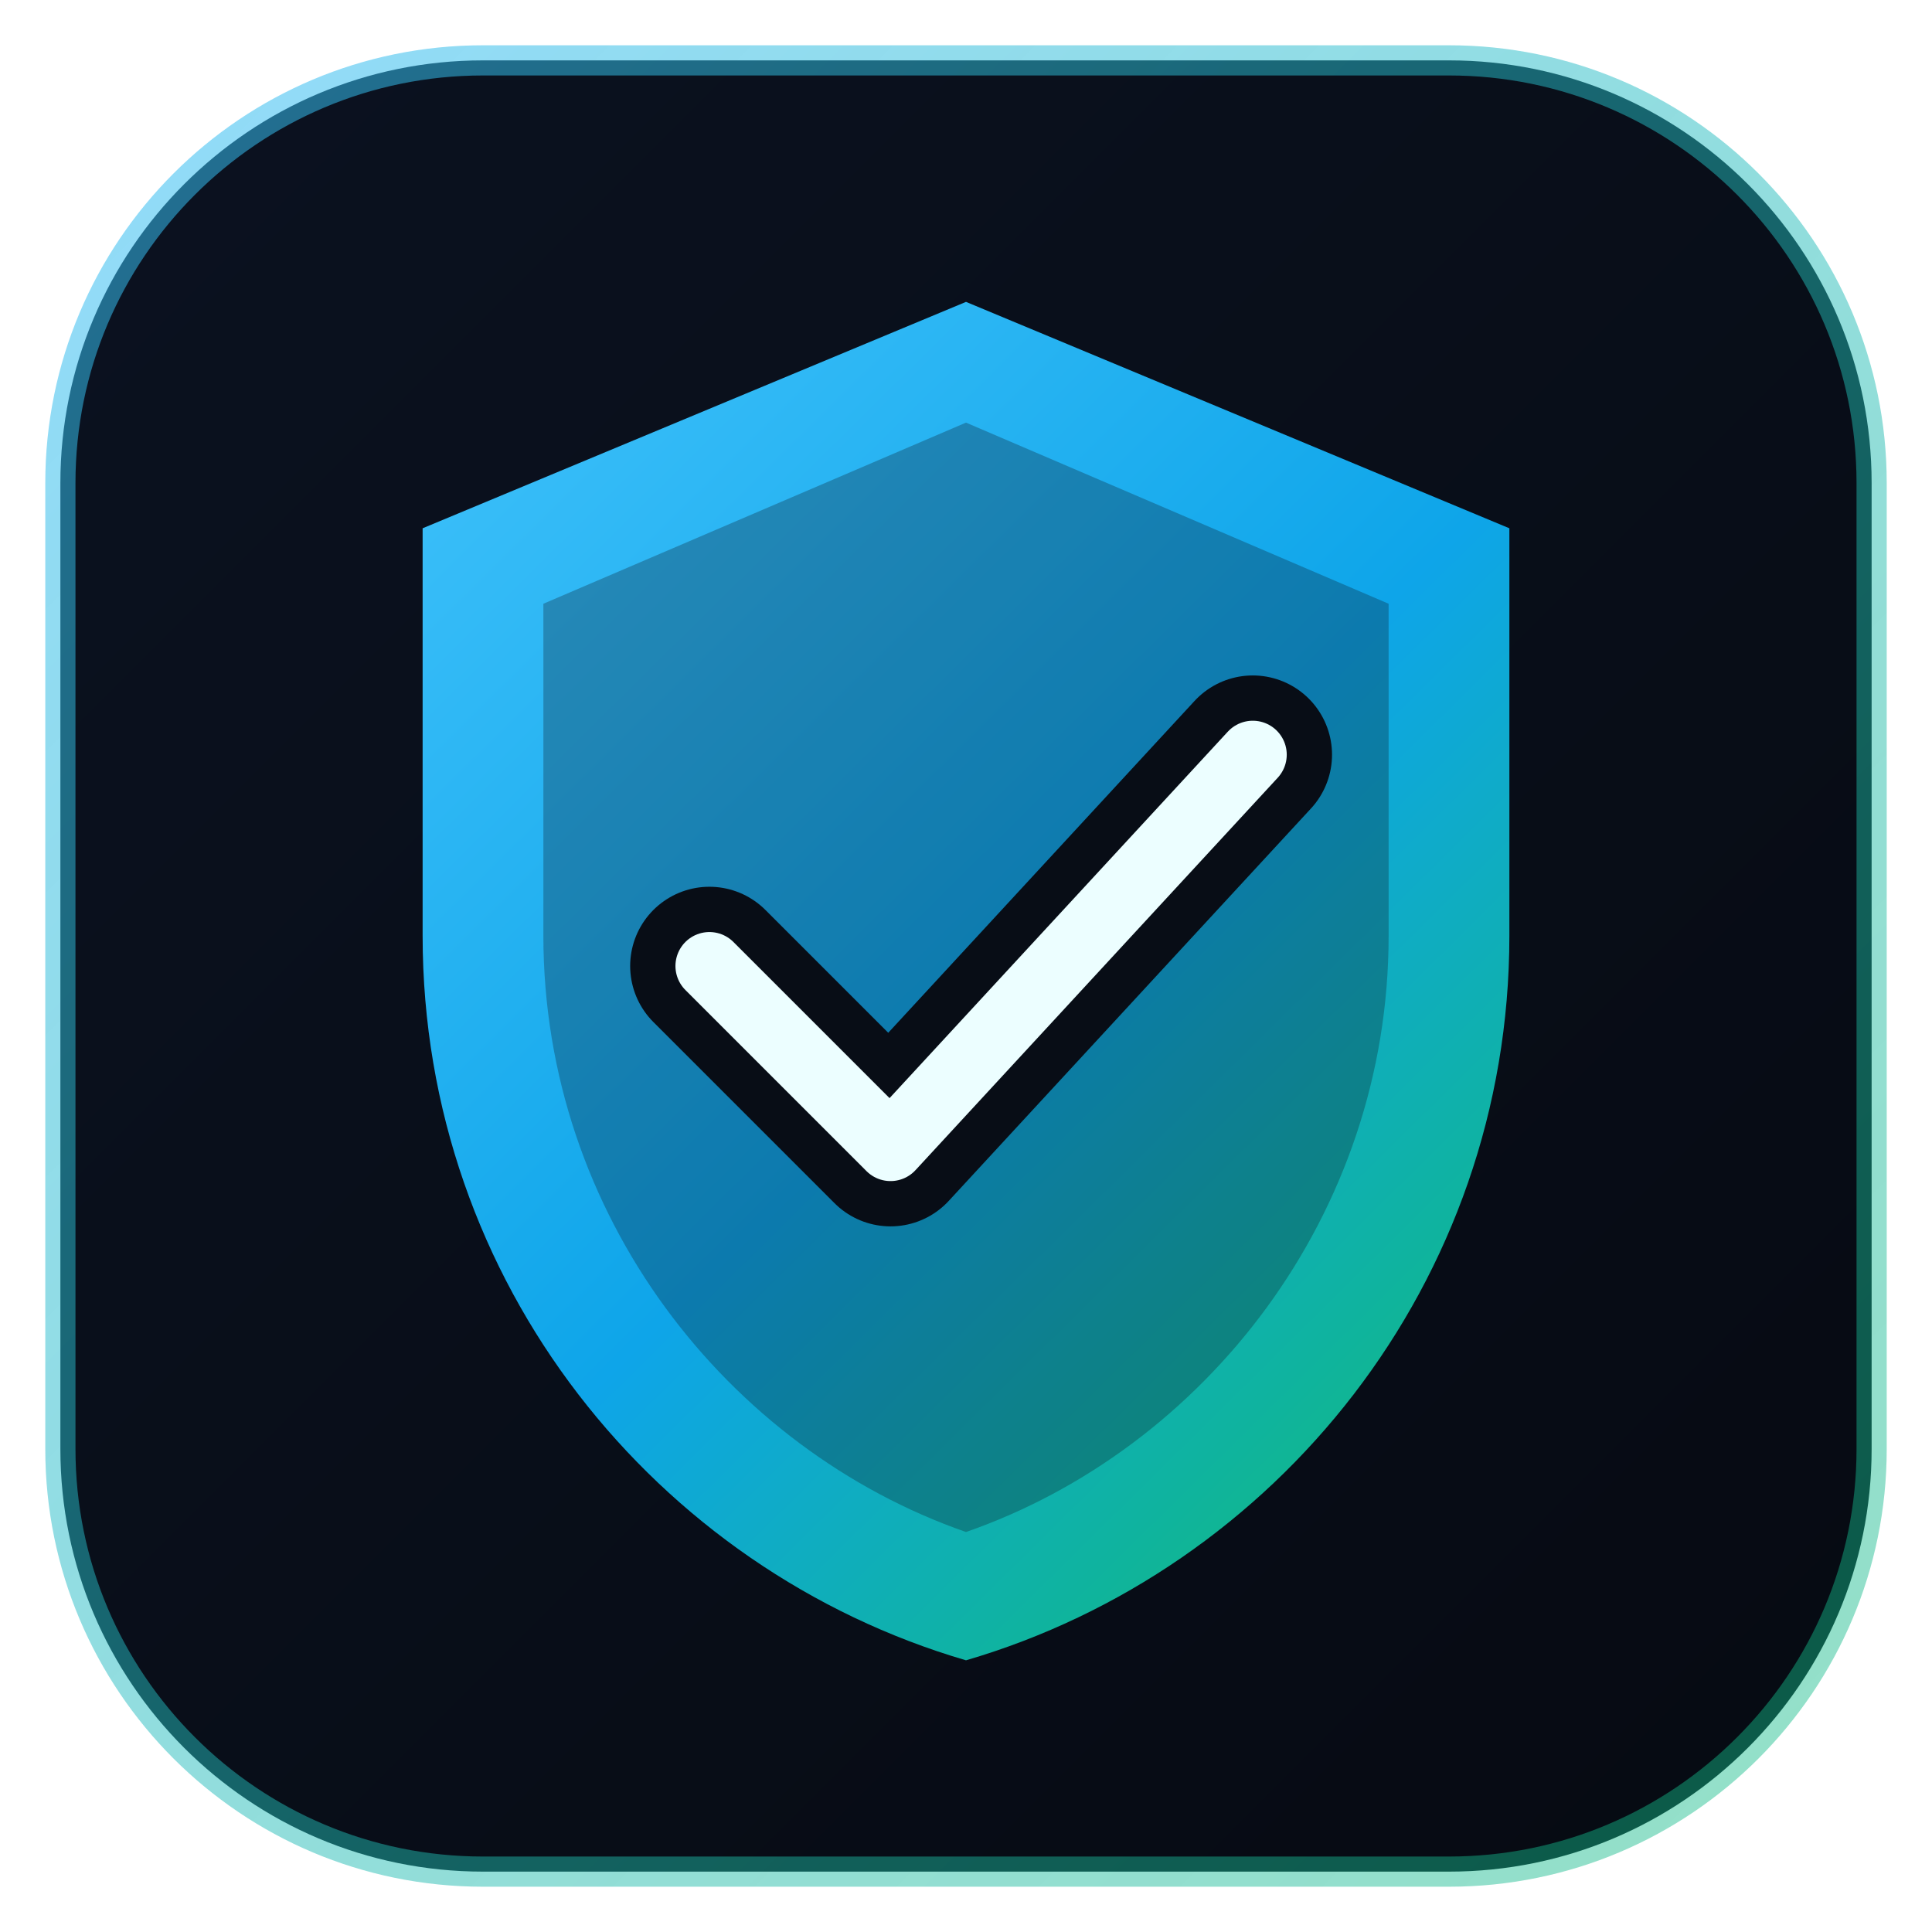
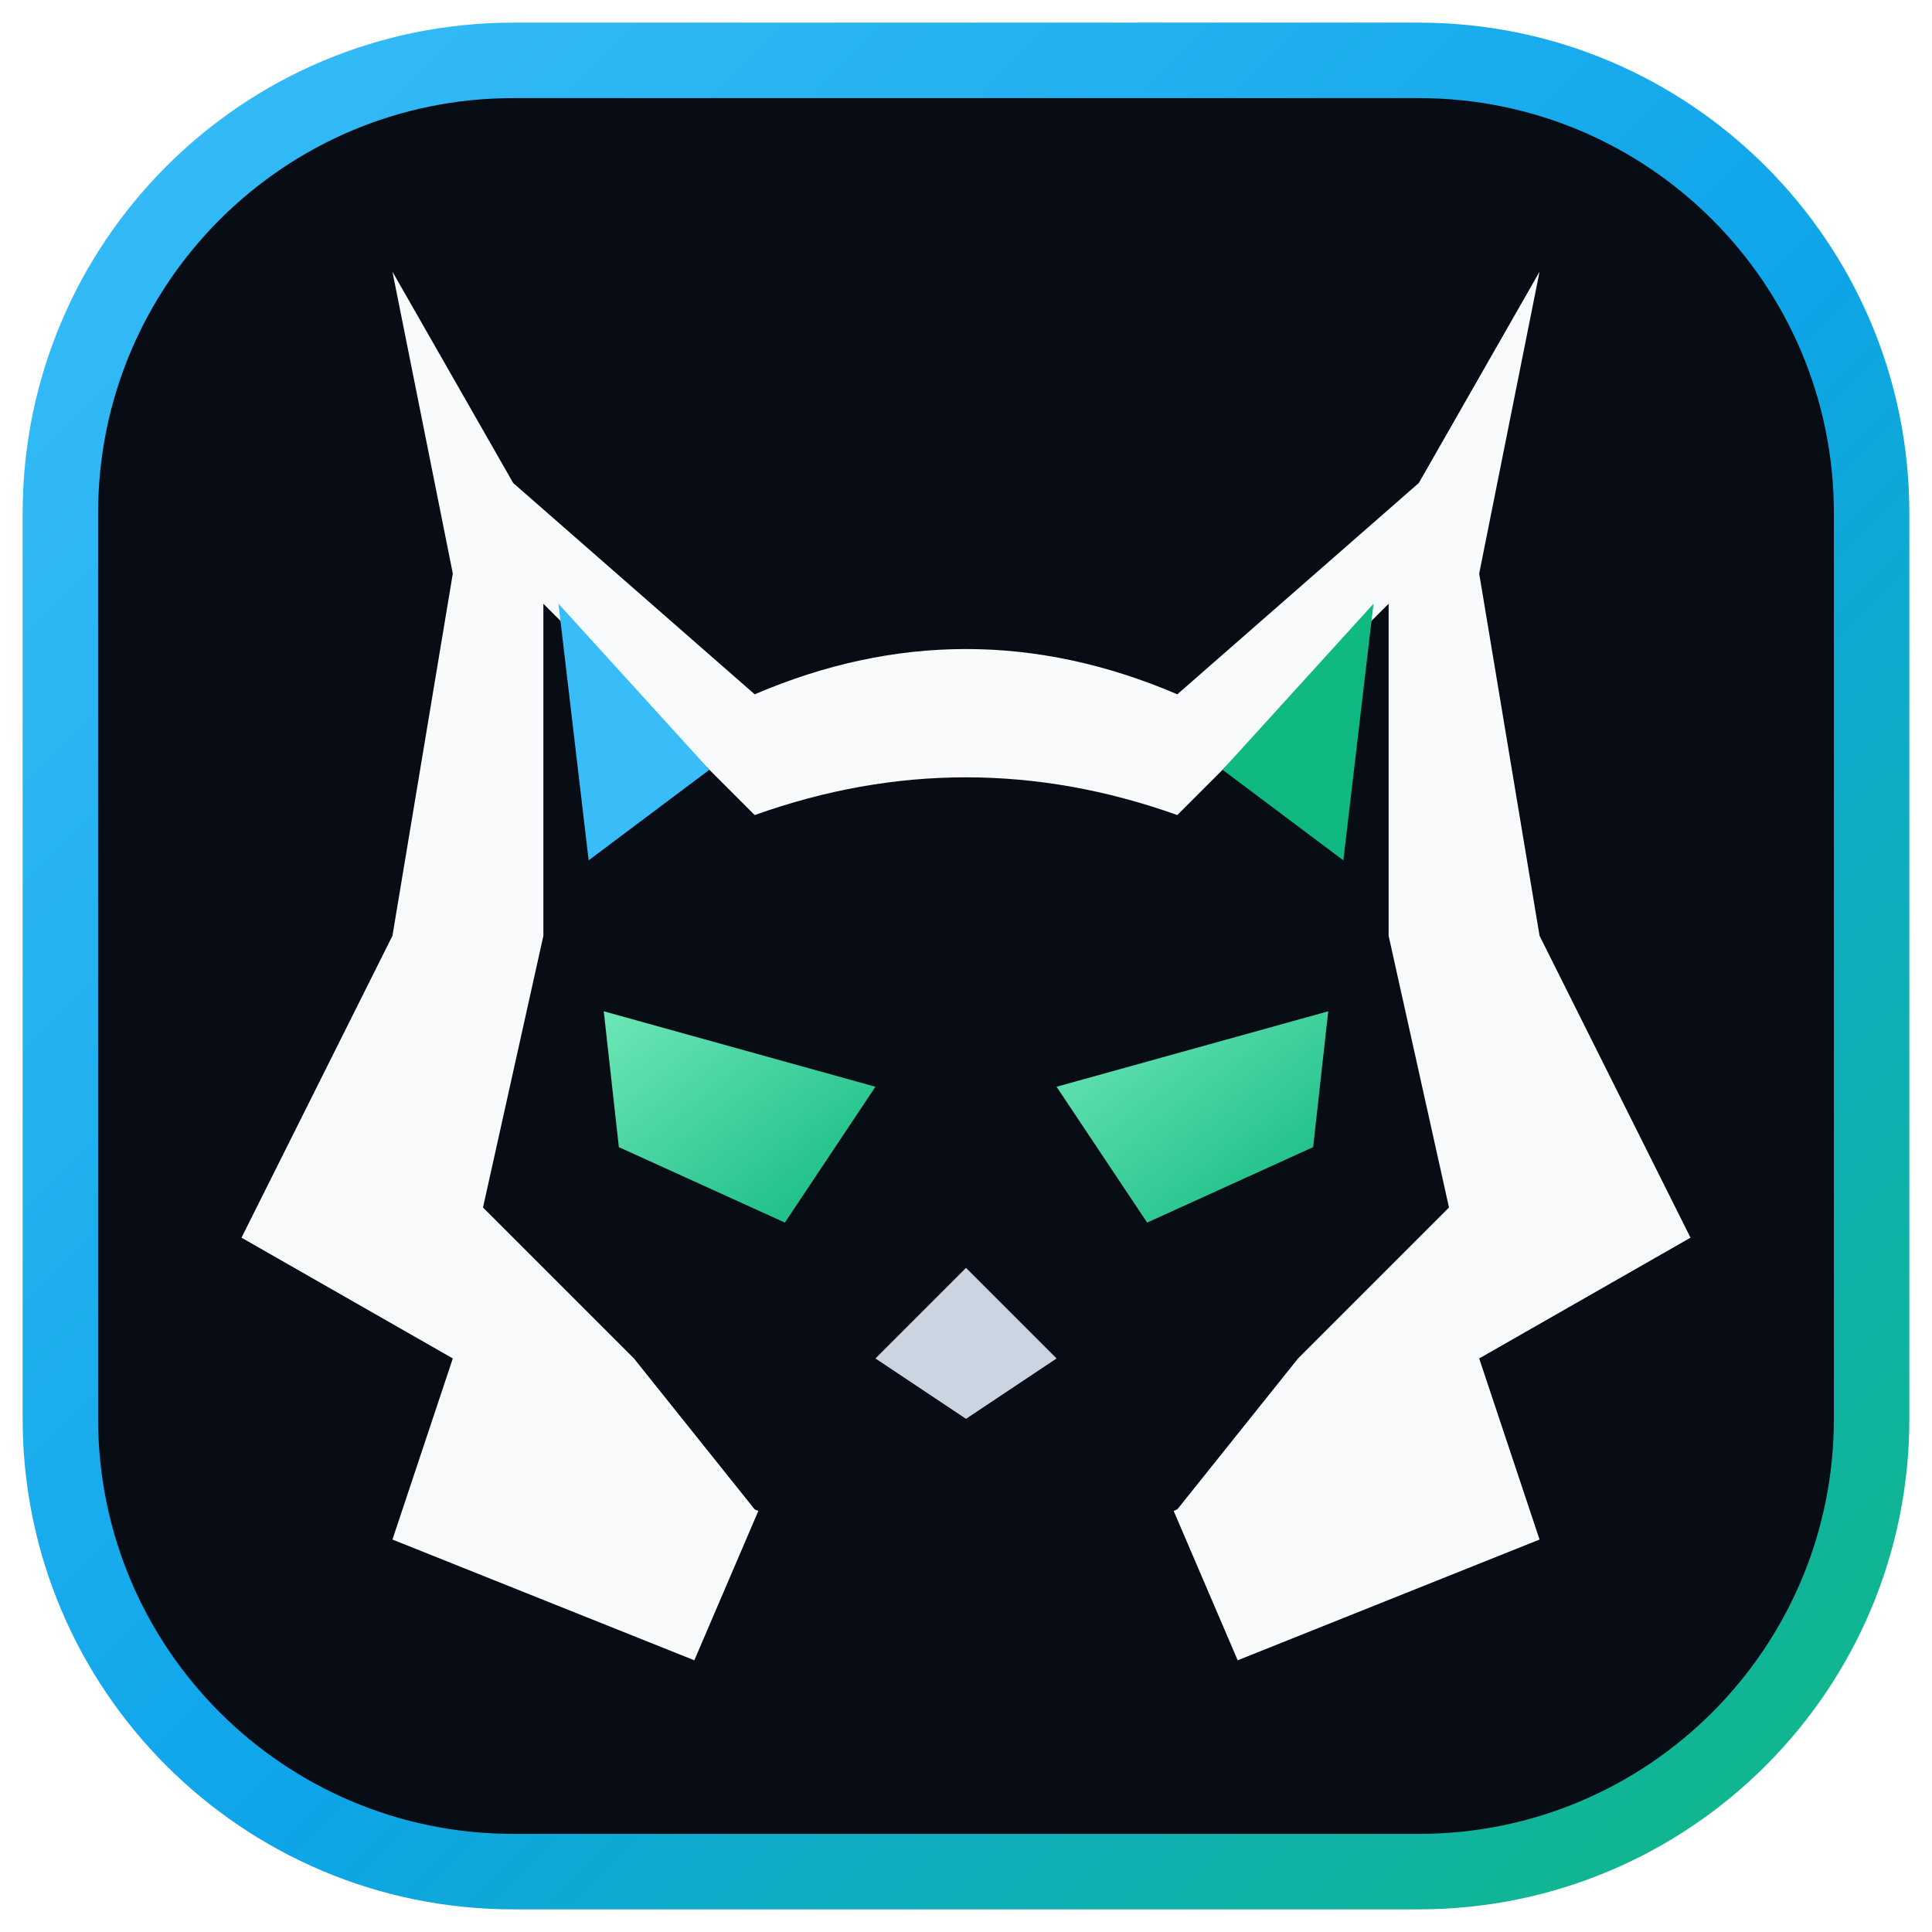
- <svg xmlns="http://www.w3.org/2000/svg" viewBox="0 0 128 128" width="128" height="128" role="img" aria-label="OzeVPN Logo">
+ <svg xmlns="http://www.w3.org/2000/svg" viewBox="0 0 128 128" width="128" height="128" role="img" aria-label="OzeVPN Anadolu Vaşağı Logo">
  <defs>
-     <linearGradient id="bg" x1="0" y1="0" x2="1" y2="1">
-       <stop offset="0%" stop-color="#0b1220" />
-       <stop offset="100%" stop-color="#060a12" />
-     </linearGradient>
-     <linearGradient id="shield" x1="0.15" y1="0.05" x2="0.85" y2="0.95">
+     <linearGradient id="ozeBorder" x1="0" y1="0" x2="1" y2="1">
      <stop offset="0%" stop-color="#38bdf8" />
-       <stop offset="52%" stop-color="#0ea5e9" />
+       <stop offset="55%" stop-color="#0ea5e9" />
      <stop offset="100%" stop-color="#10b981" />
    </linearGradient>
-     <linearGradient id="ring" x1="0" y1="0" x2="1" y2="1">
-       <stop offset="0%" stop-color="#38bdf8" stop-opacity="0.55" />
-       <stop offset="100%" stop-color="#10b981" stop-opacity="0.45" />
+     <linearGradient id="ozeEyes" x1="0" y1="0" x2="1" y2="1">
+       <stop offset="0%" stop-color="#6ee7b7" />
+       <stop offset="100%" stop-color="#10b981" />
    </linearGradient>
  </defs>
-   <rect x="4" y="4" width="120" height="120" rx="28" fill="url(#bg)" stroke="url(#ring)" stroke-width="2" />
-   <path d="M64 20 L100 35 V62 C100 85 84.5 104 64 110 C43.5 104 28 85 28 62 V35 Z" fill="url(#shield)" />
-   <path d="M64 28 L92 40 V62 C92 80.5 79.8 96 64 101.5 C48.2 96 36 80.5 36 62 V40 Z" fill="#080d16" fill-opacity="0.28" />
-   <path d="M47 64 L59 76 L83 50" fill="none" stroke="#080d16" stroke-width="10.5" stroke-linecap="round" stroke-linejoin="round" />
-   <path d="M47 64 L59 76 L83 50" fill="none" stroke="#ecfeff" stroke-width="4.5" stroke-linecap="round" stroke-linejoin="round" />
+   <rect x="4" y="4" width="120" height="120" rx="30" fill="#080c14" stroke="url(#ozeBorder)" stroke-width="5" />
+   <path d="M26 18 L34 32 L50 46 Q64 40 78 46 L94 32 L102 18 L98 38 L102 62 L112 82 L98 90 L102 102 L82 110 L76 96 Q64 102 52 96 L46 110 L26 102 L30 90 L16 82 L26 62 L30 38 Z" fill="#f8fafc" />
+   <path d="M36 40 L50 54 Q64 49 78 54 L92 40 L92 62 L96 80 L86 90 L78 100 Q64 106 50 100 L42 90 L32 80 L36 62 Z" fill="#080c14" />
+   <polygon points="37,40 47,51 39,57" fill="#38bdf8" />
+   <polygon points="91,40 81,51 89,57" fill="#10b981" />
+   <path d="M40 67 L58 72 L52 81 L41 76 Z" fill="url(#ozeEyes)" />
+   <path d="M88 67 L70 72 L76 81 L87 76 Z" fill="url(#ozeEyes)" />
+   <polygon points="64,84 70,90 64,94 58,90" fill="#cbd5e1" />
</svg>
